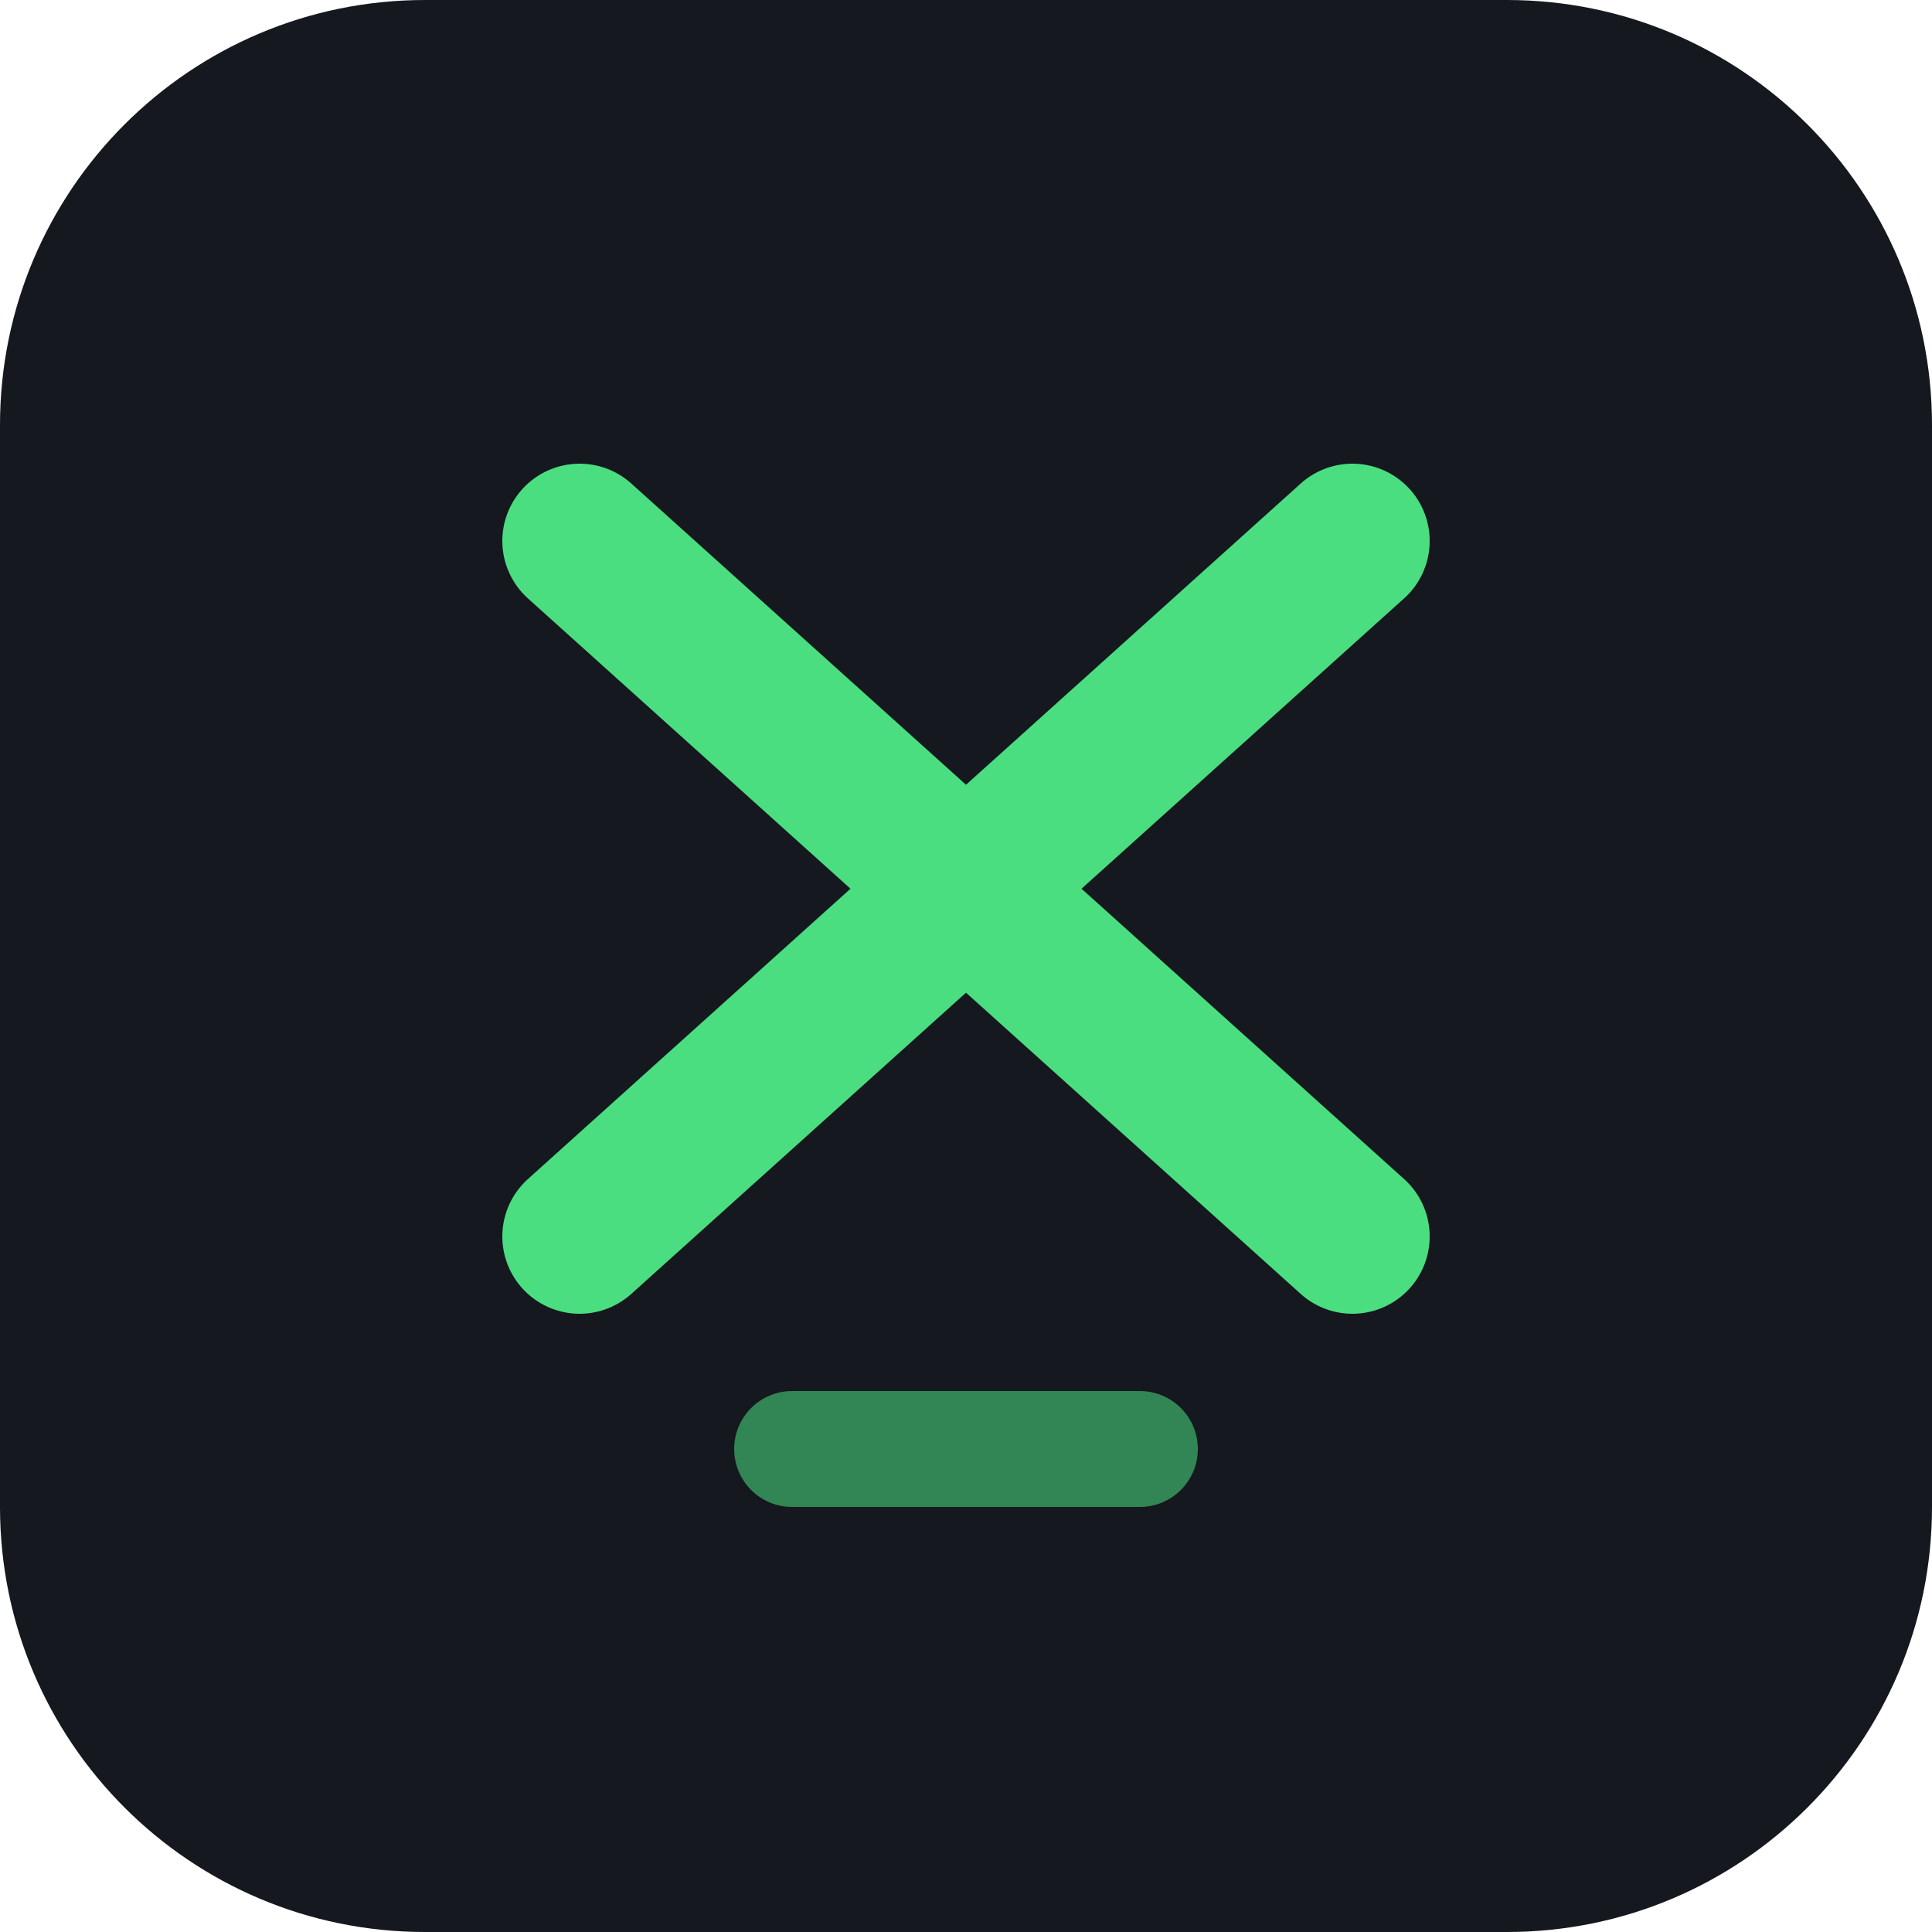
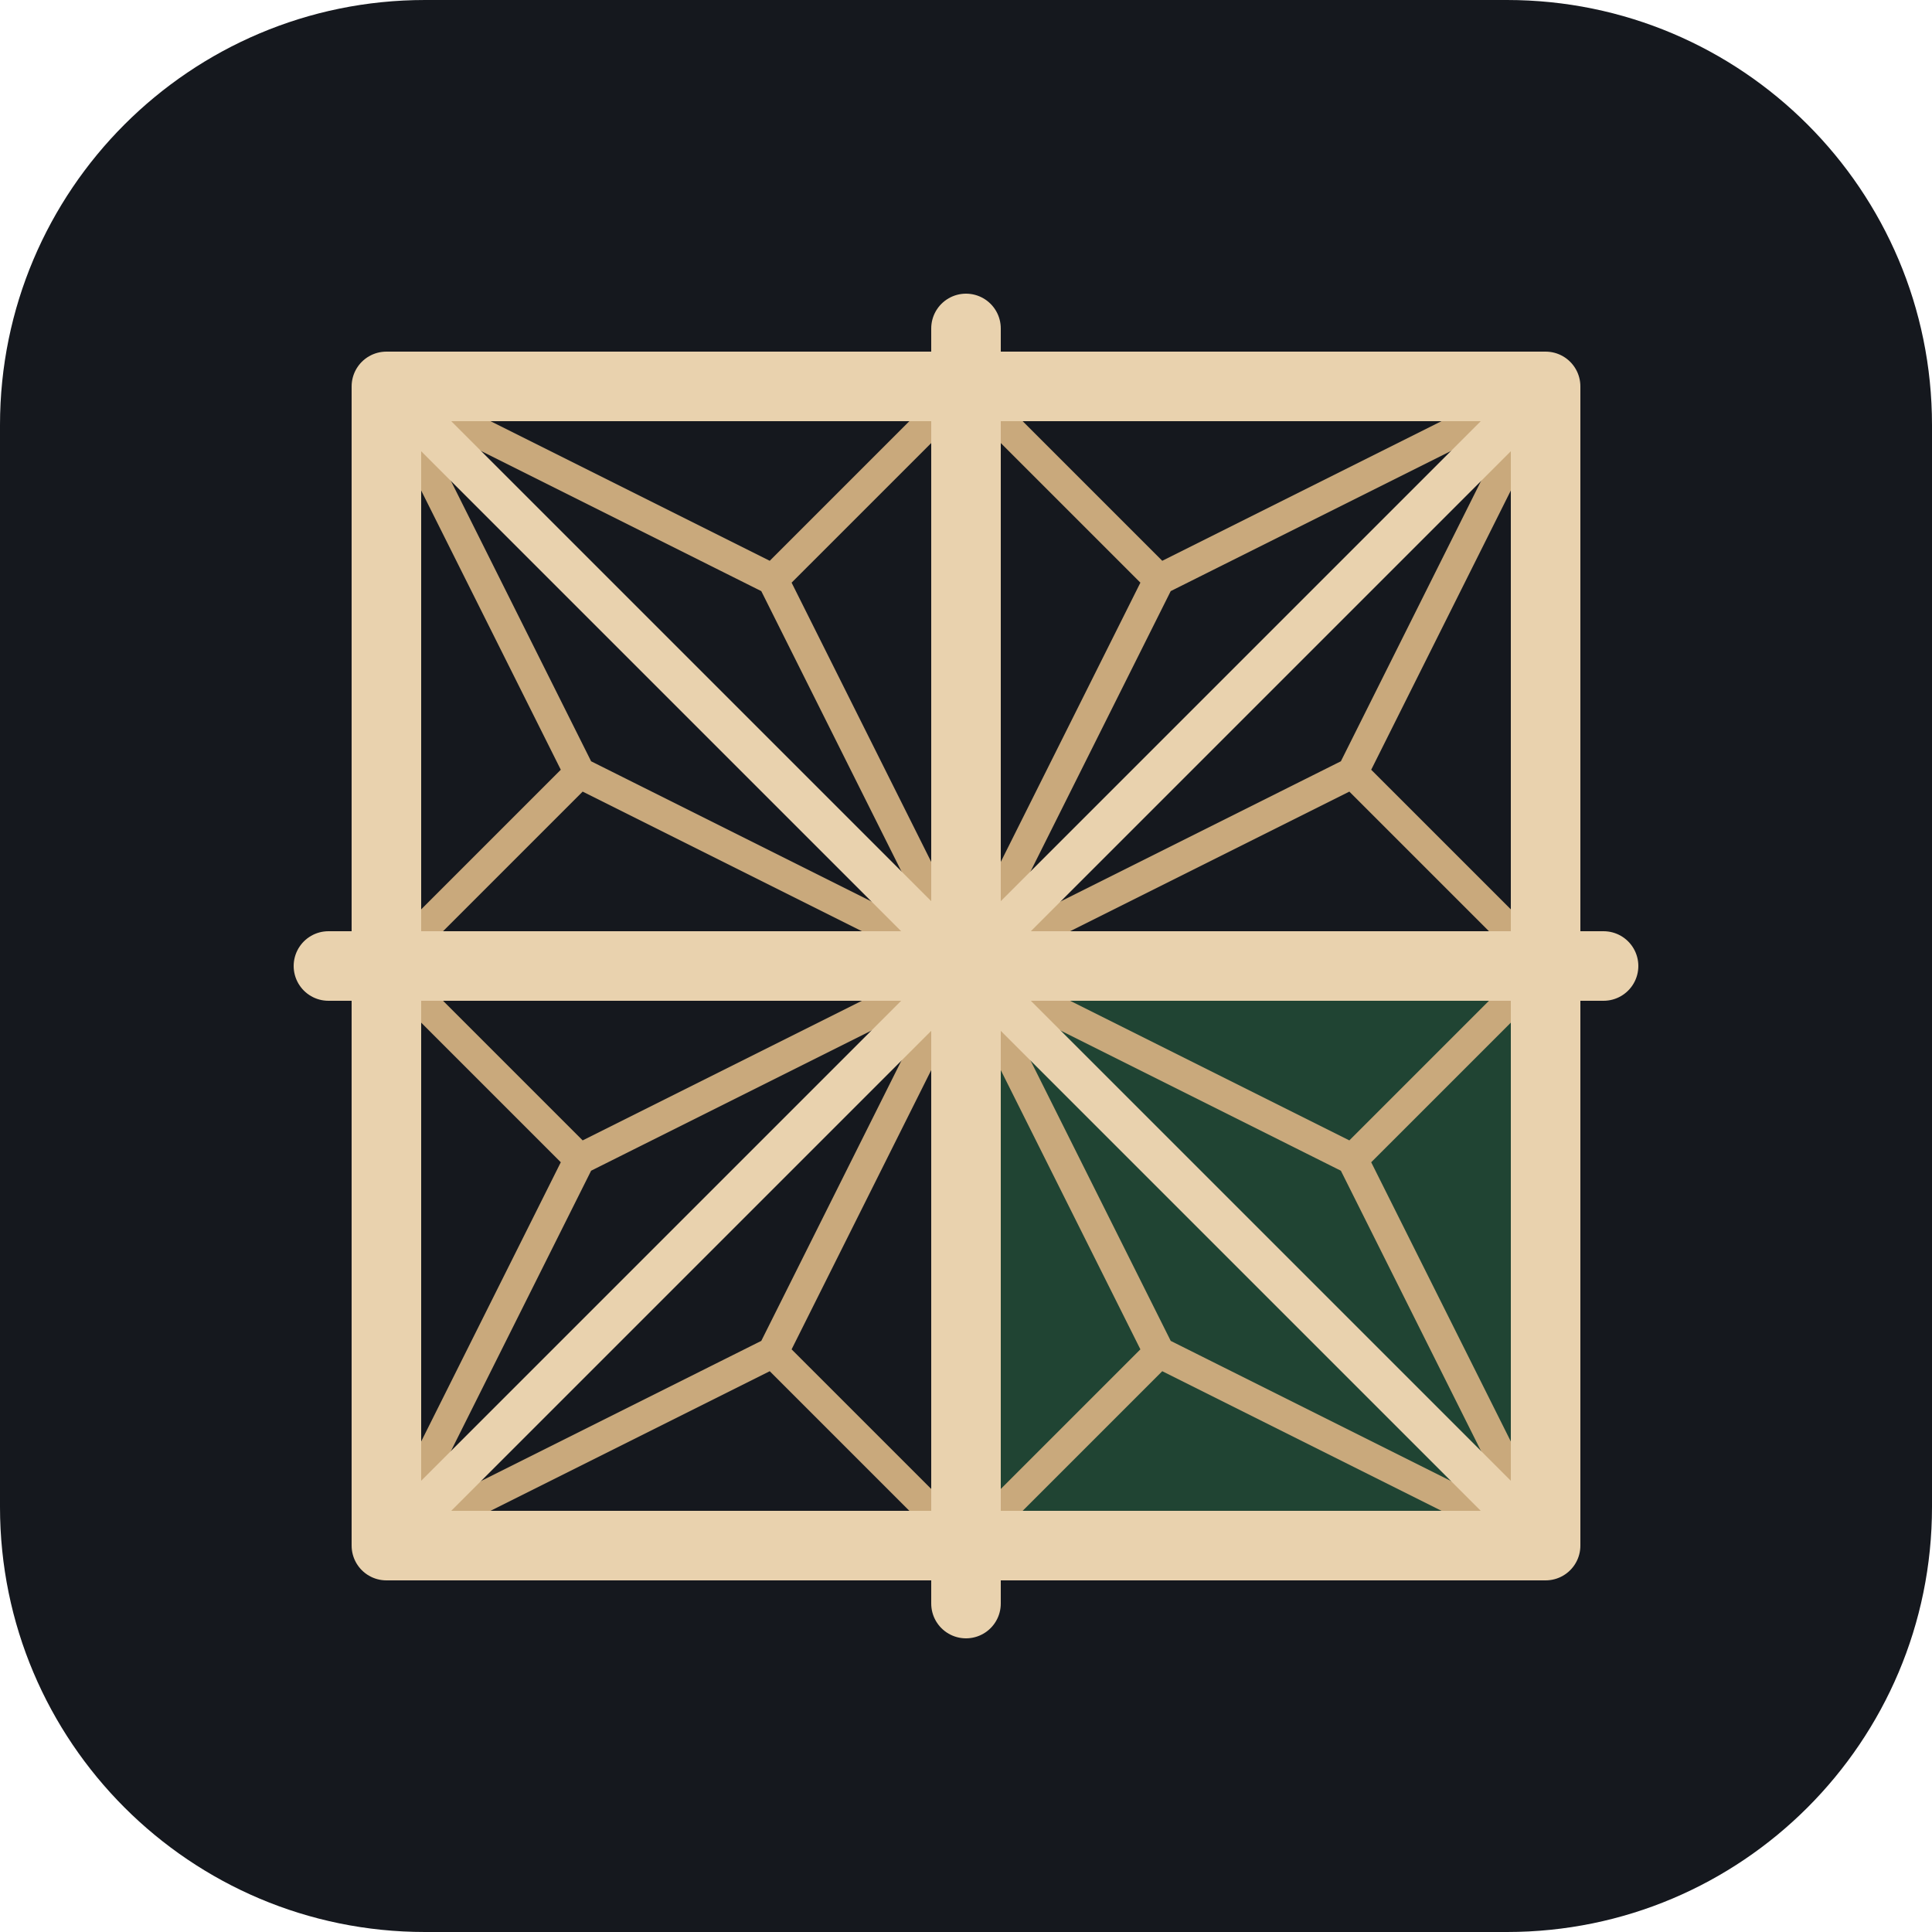
<svg xmlns="http://www.w3.org/2000/svg" viewBox="0 0 100 100" width="512" height="512">
  <rect width="100" height="100" rx="22" fill="#15181E" />
-   <path d="M30 28L50 46L30 64" fill="none" stroke="#4ADE80" stroke-width="8" stroke-linecap="round" stroke-linejoin="round" />
-   <path d="M70 28L50 46L70 64" fill="none" stroke="#4ADE80" stroke-width="8" stroke-linecap="round" stroke-linejoin="round" />
-   <rect x="38" y="72" width="24" height="6" rx="3" fill="#4ADE80" opacity="0.55" />
+   <rect x="50" y="50" width="30" height="30" fill="#4ADE80" opacity="0.22" />
+   <g fill="none" stroke-linecap="round" stroke-linejoin="round">
+     <path d="M50 50L40 30 M20 20L40 30 M50 20L40 30 M50 50L30 40 M20 20L30 40 M20 50L30 40 M50 50L70 40 M80 20L70 40 M80 50L70 40 M50 50L60 30 M80 20L60 30 M50 20L60 30 M50 50L60 70 M80 80L60 70 M50 80L60 70 M50 50L70 60 M80 80L70 60 M80 50L70 60 M50 50L30 60 M20 80L30 60 M20 50L30 60 M50 50L40 70 M20 80L40 70 M50 80L40 70" stroke="#C9A97C" stroke-width="1.6" />
+     <path d="M50 50L20 20 M50 50L80 20 M50 50L80 80 M50 50L20 80" stroke="#E9D2AE" stroke-width="2.2" />
+     <path d="M50 20L50 80 M20 50L80 50 M50 17L50 20 M83 50L80 50 M50 83L50 80 M17 50L20 50" stroke="#E9D2AE" stroke-width="3.6" />
+     <path d="M20 20H80V80H20Z" stroke="#E9D2AE" stroke-width="3.6" />
+   </g>
</svg>
